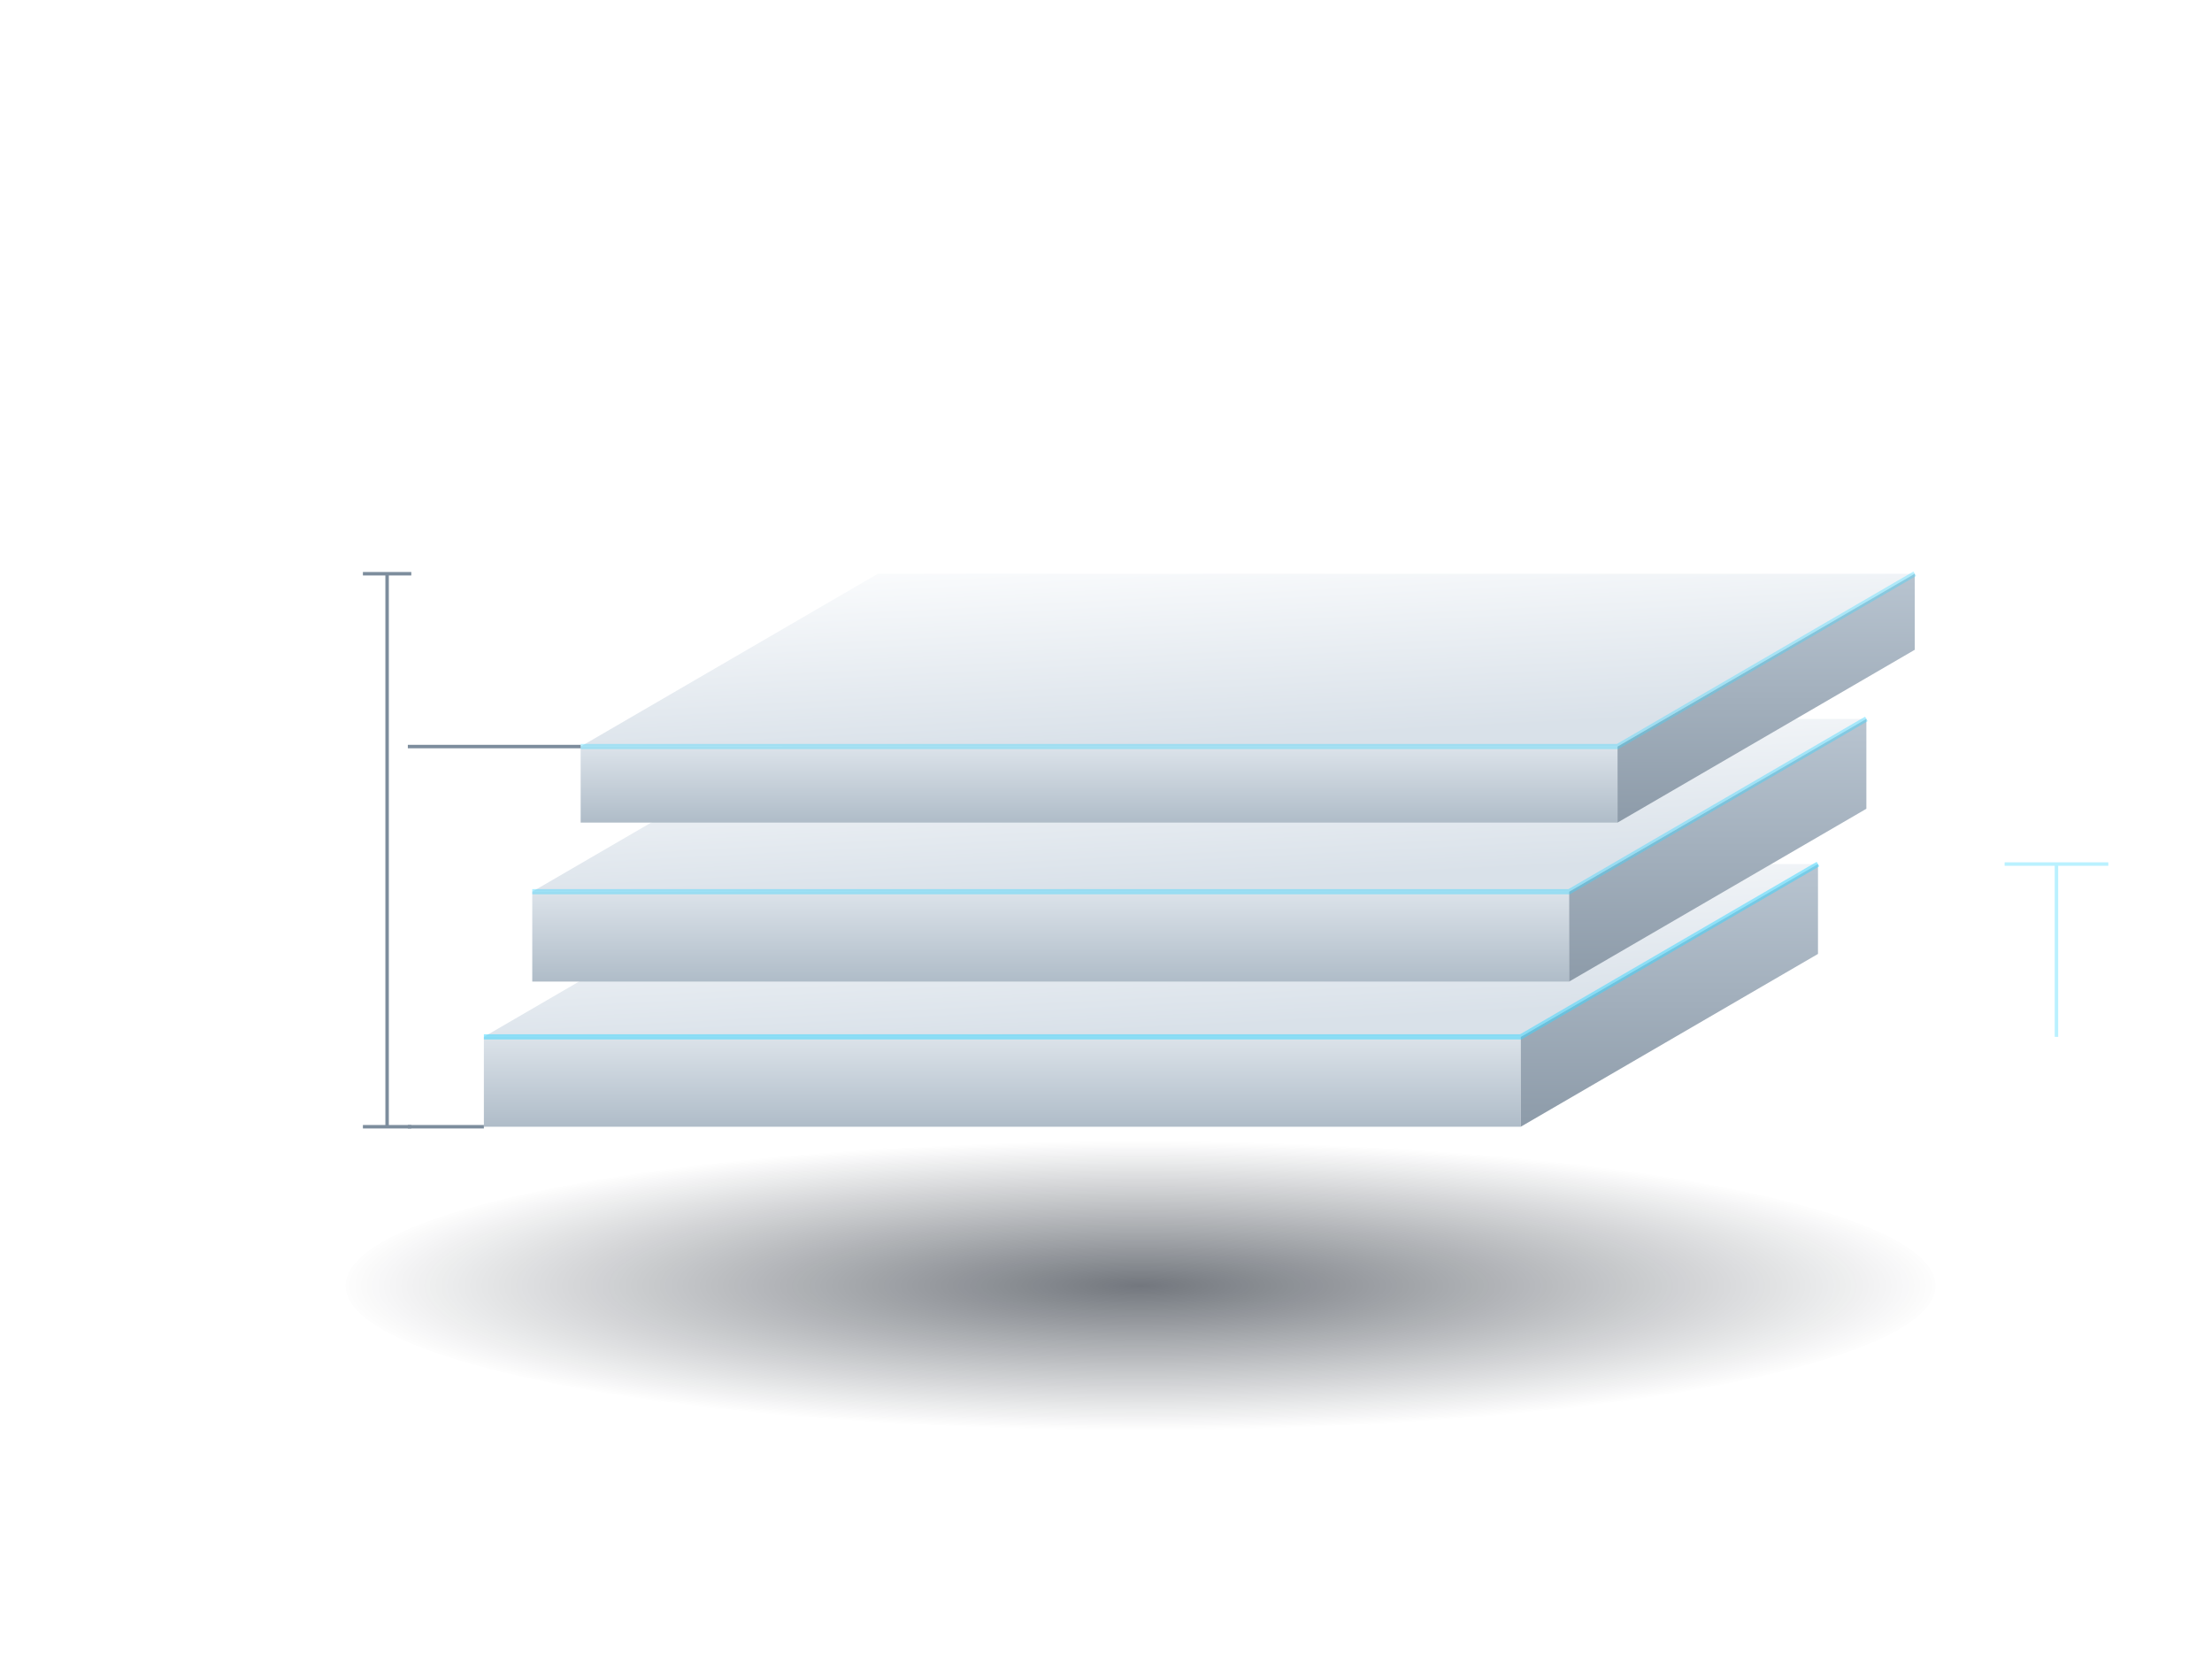
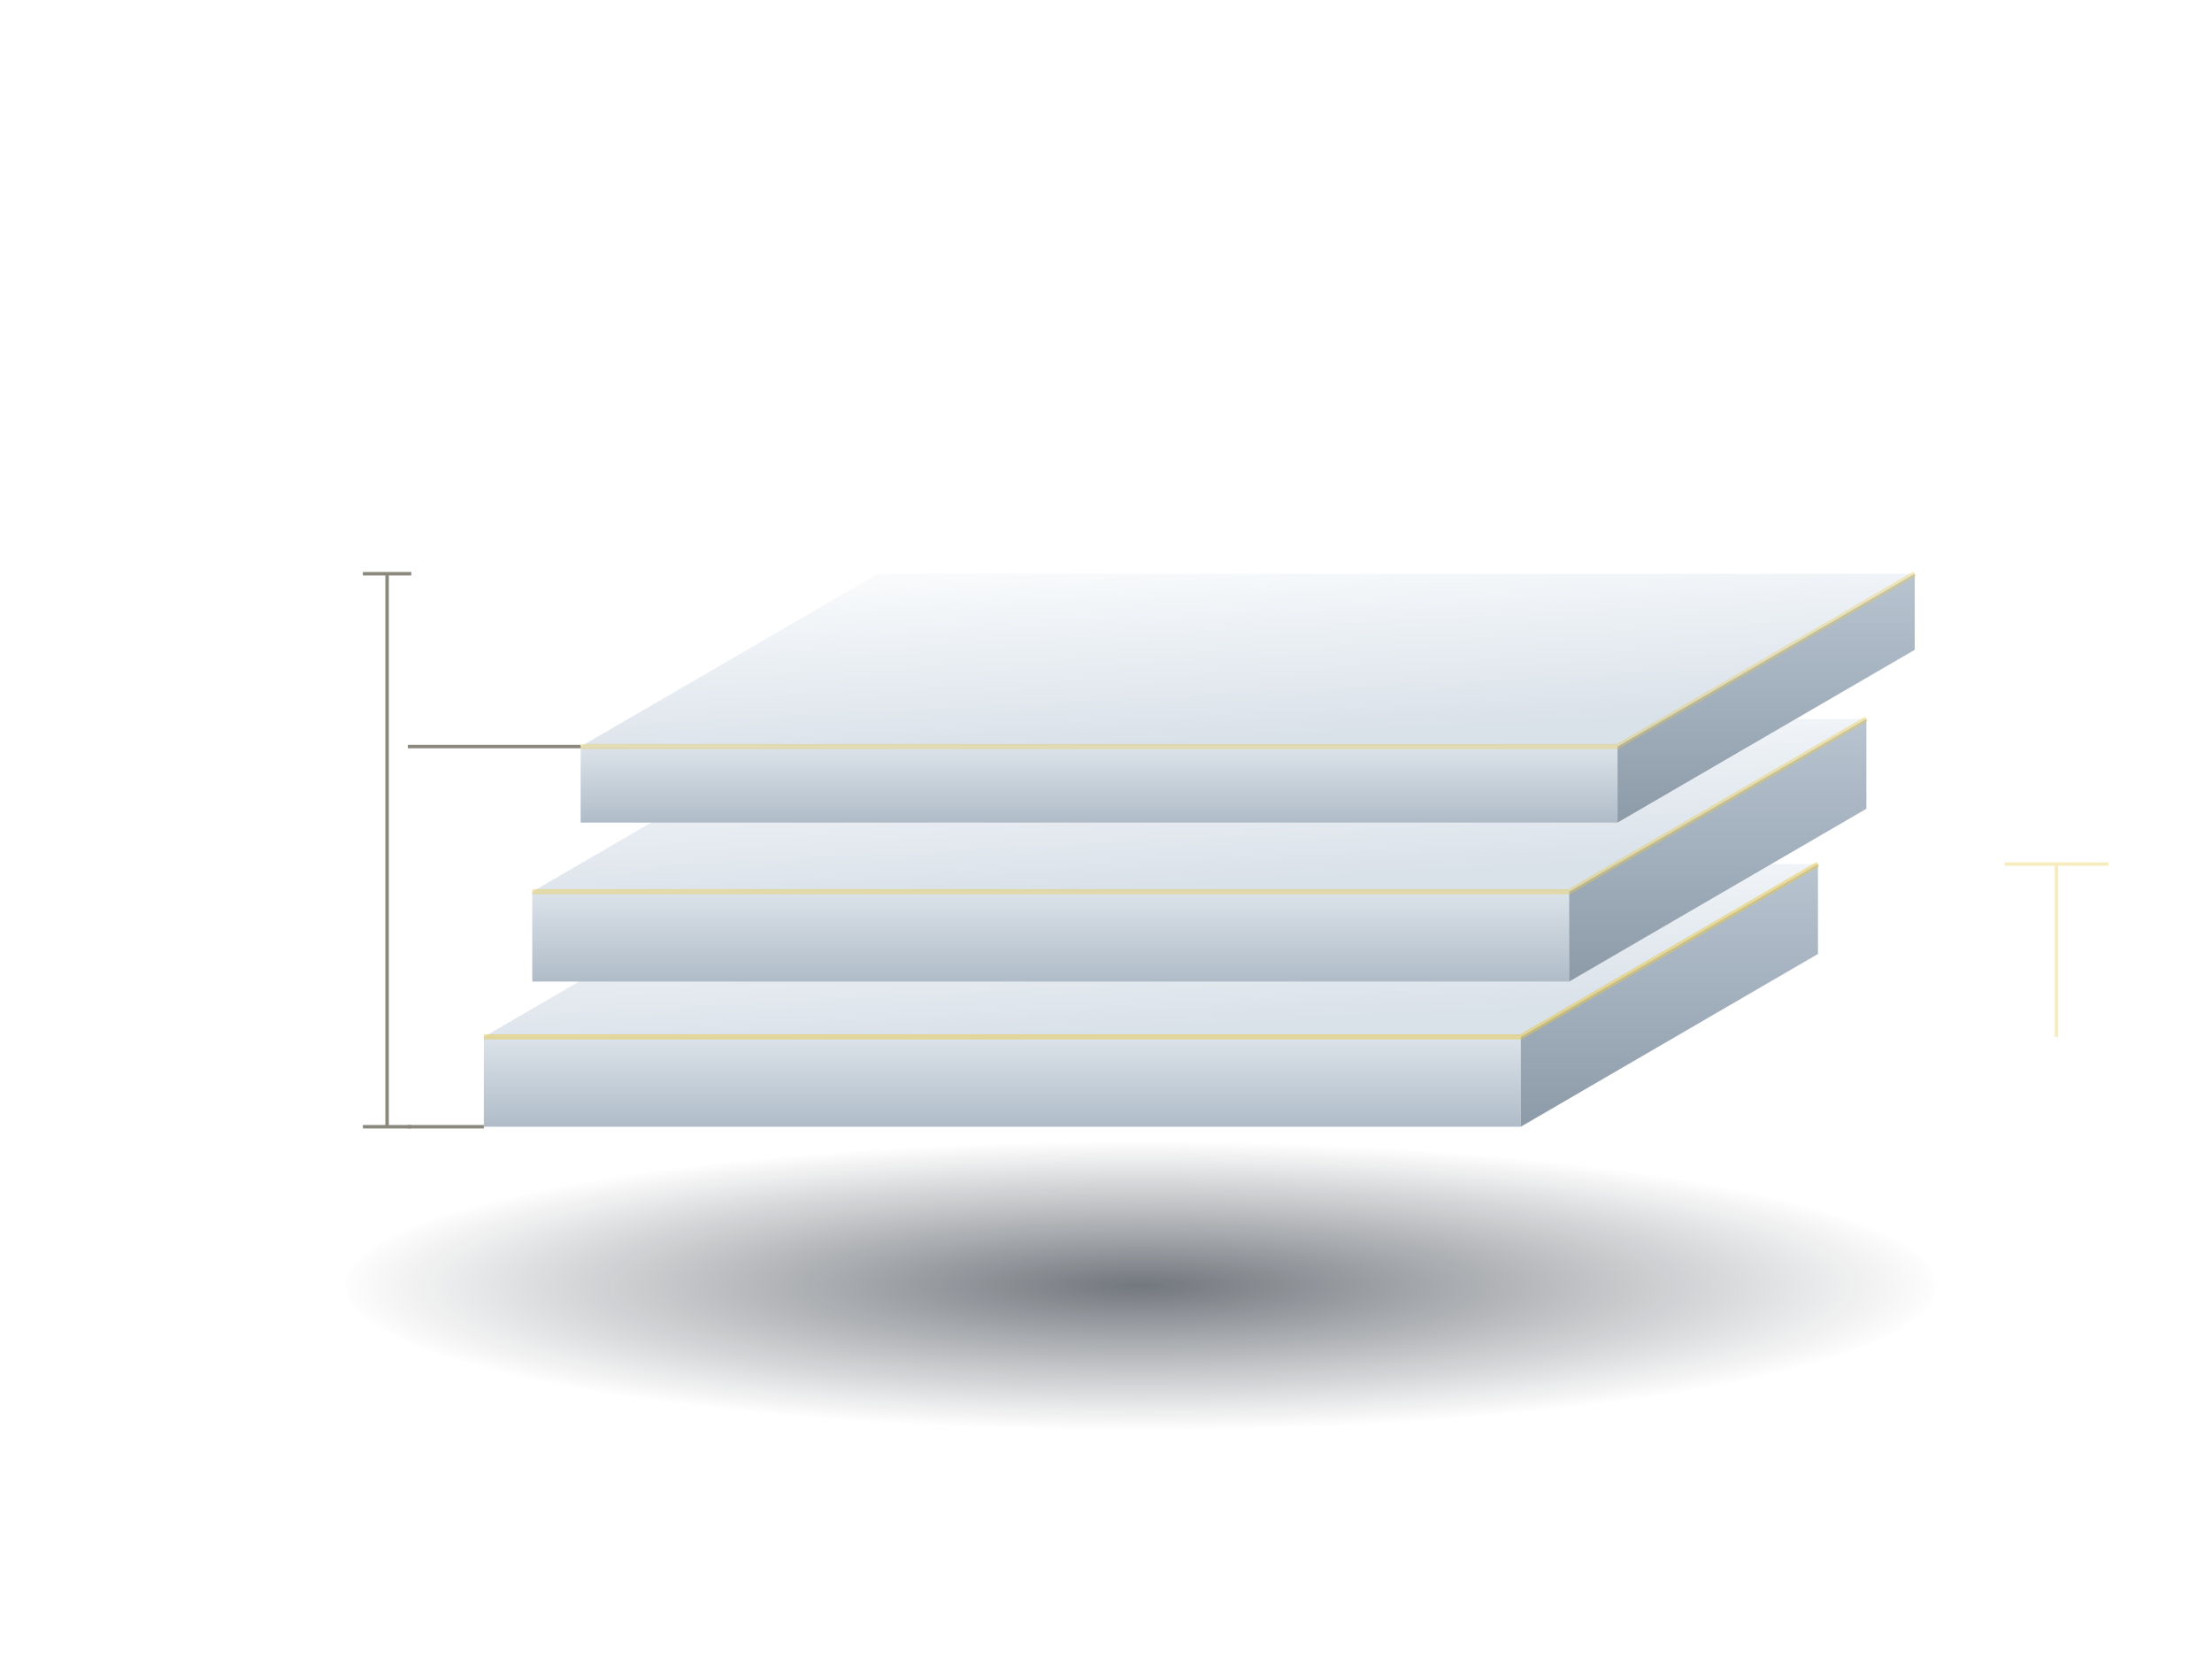
<svg xmlns="http://www.w3.org/2000/svg" viewBox="0 0 640 480" role="img" aria-label="Technical render of stacked PTFE sheets and slabs">
  <defs>
    <linearGradient id="top" x1="0" y1="0" x2="0.4" y2="1">
      <stop offset="0" stop-color="#FCFDFE" />
      <stop offset="1" stop-color="#D9E1E9" />
    </linearGradient>
    <linearGradient id="front" x1="0" y1="0" x2="0" y2="1">
      <stop offset="0" stop-color="#DCE3EA" />
      <stop offset="1" stop-color="#AFBCC8" />
    </linearGradient>
    <linearGradient id="side" x1="0" y1="0" x2="0" y2="1">
      <stop offset="0" stop-color="#B8C4D0" />
      <stop offset="1" stop-color="#8D9BA9" />
    </linearGradient>
    <radialGradient id="shadow" cx="0.5" cy="0.5" r="0.5">
      <stop offset="0" stop-color="#000814" stop-opacity="0.55" />
      <stop offset="1" stop-color="#000814" stop-opacity="0" />
    </radialGradient>
  </defs>
  <ellipse cx="330" cy="372" rx="230" ry="42" fill="url(#shadow)" />
  <g>
    <polygon points="140,300 440,300 526,250 226,250" fill="url(#top)" />
    <polygon points="140,300 440,300 440,326 140,326" fill="url(#front)" />
    <polygon points="440,300 526,250 526,276 440,326" fill="url(#side)" />
-     <polyline points="140,300 440,300 526,250" fill="none" stroke="#38D6FF" stroke-opacity="0.5" stroke-width="1.5" />
+     <polyline points="140,300 440,300 526,250" fill="none" stroke="#E8C84A" stroke-opacity="0.5" stroke-width="1.5" />
  </g>
  <g>
    <polygon points="154,258 454,258 540,208 240,208" fill="url(#top)" />
    <polygon points="154,258 454,258 454,284 154,284" fill="url(#front)" />
    <polygon points="454,258 540,208 540,234 454,284" fill="url(#side)" />
-     <polyline points="154,258 454,258 540,208" fill="none" stroke="#38D6FF" stroke-opacity="0.4" stroke-width="1.5" />
+     <polyline points="154,258 454,258 540,208" fill="none" stroke="#E8C84A" stroke-opacity="0.4" stroke-width="1.5" />
  </g>
  <g>
    <polygon points="168,216 468,216 554,166 254,166" fill="url(#top)" />
    <polygon points="168,216 468,216 468,238 168,238" fill="url(#front)" />
    <polygon points="468,216 554,166 554,188 468,238" fill="url(#side)" />
-     <polyline points="168,216 468,216 554,166" fill="none" stroke="#38D6FF" stroke-opacity="0.35" stroke-width="1.5" />
+     <polyline points="168,216 468,216 554,166" fill="none" stroke="#E8C84A" stroke-opacity="0.35" stroke-width="1.5" />
  </g>
-   <g stroke="#5C7185" stroke-width="1" fill="none" opacity="0.8">
+   <g stroke="#6E6A5C" stroke-width="1" fill="none" opacity="0.8">
    <path d="M112 326 L112 166" />
    <path d="M105 326 L119 326 M105 166 L119 166" />
    <path d="M140 326 L118 326 M168 216 L118 216" />
  </g>
-   <g stroke="#38D6FF" stroke-width="1" opacity="0.35">
+   <g stroke="#E8C84A" stroke-width="1" opacity="0.35">
    <path d="M580 250 L610 250 M595 250 L595 300" />
  </g>
</svg>
